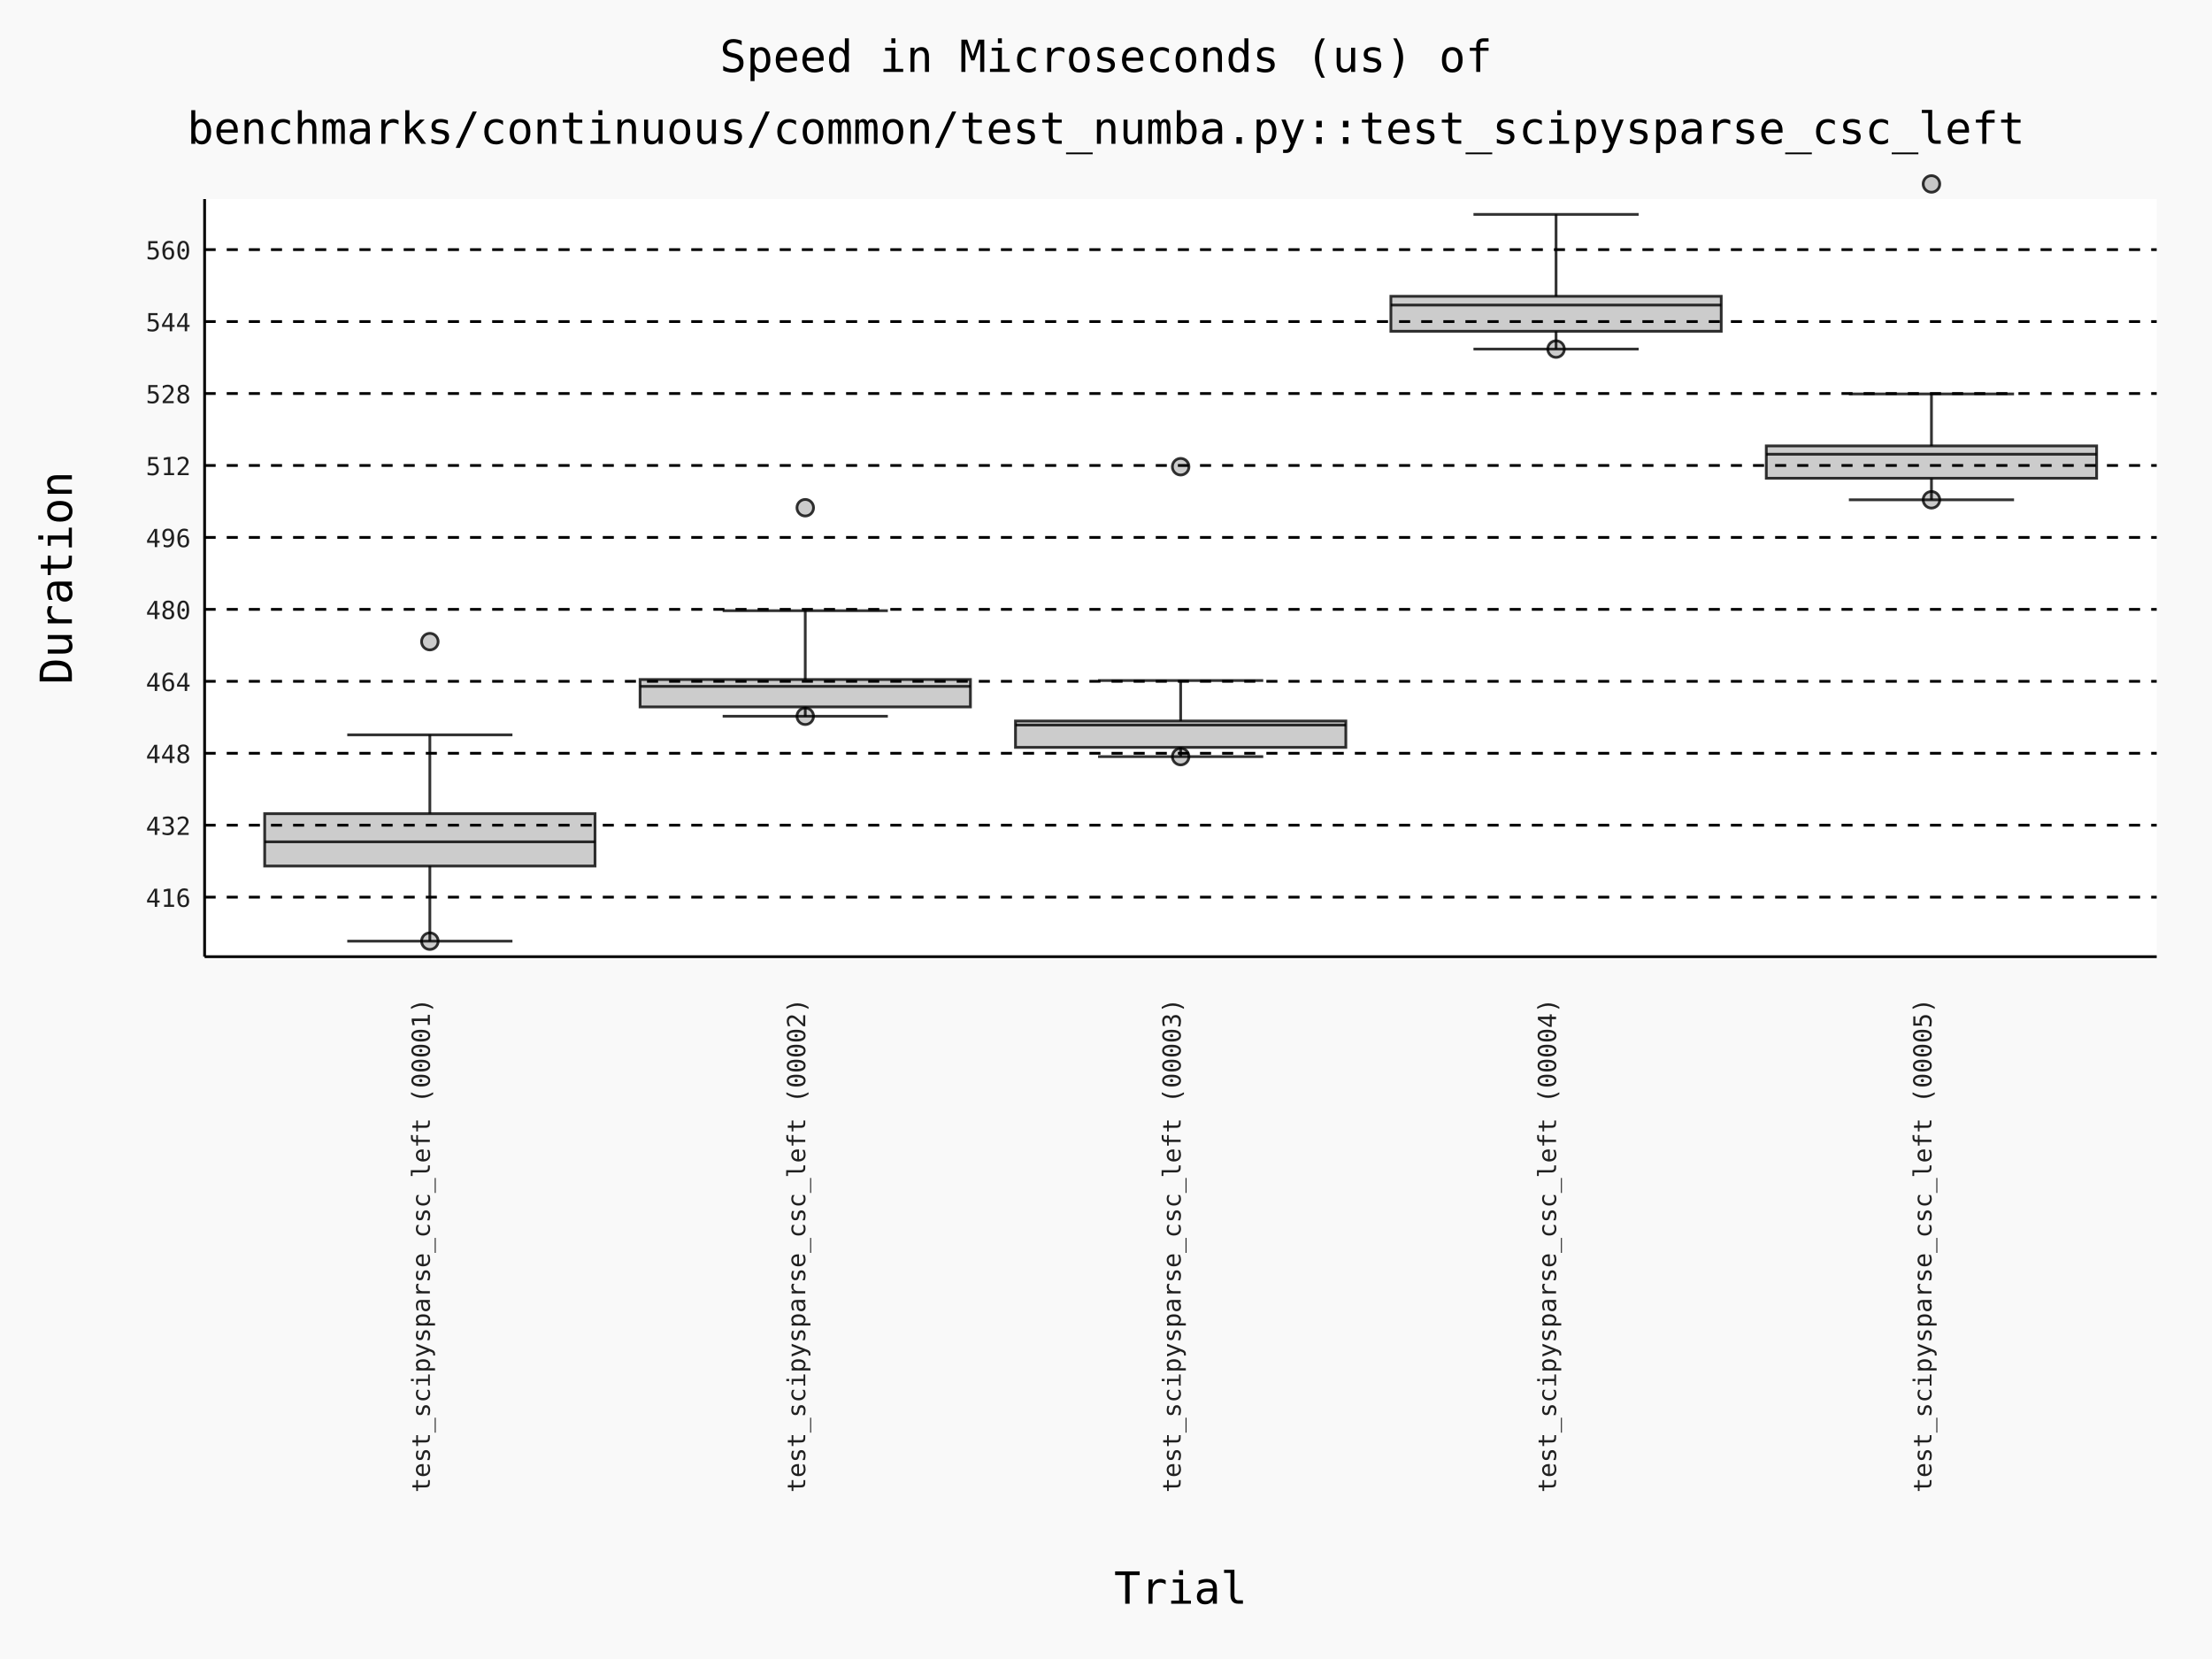
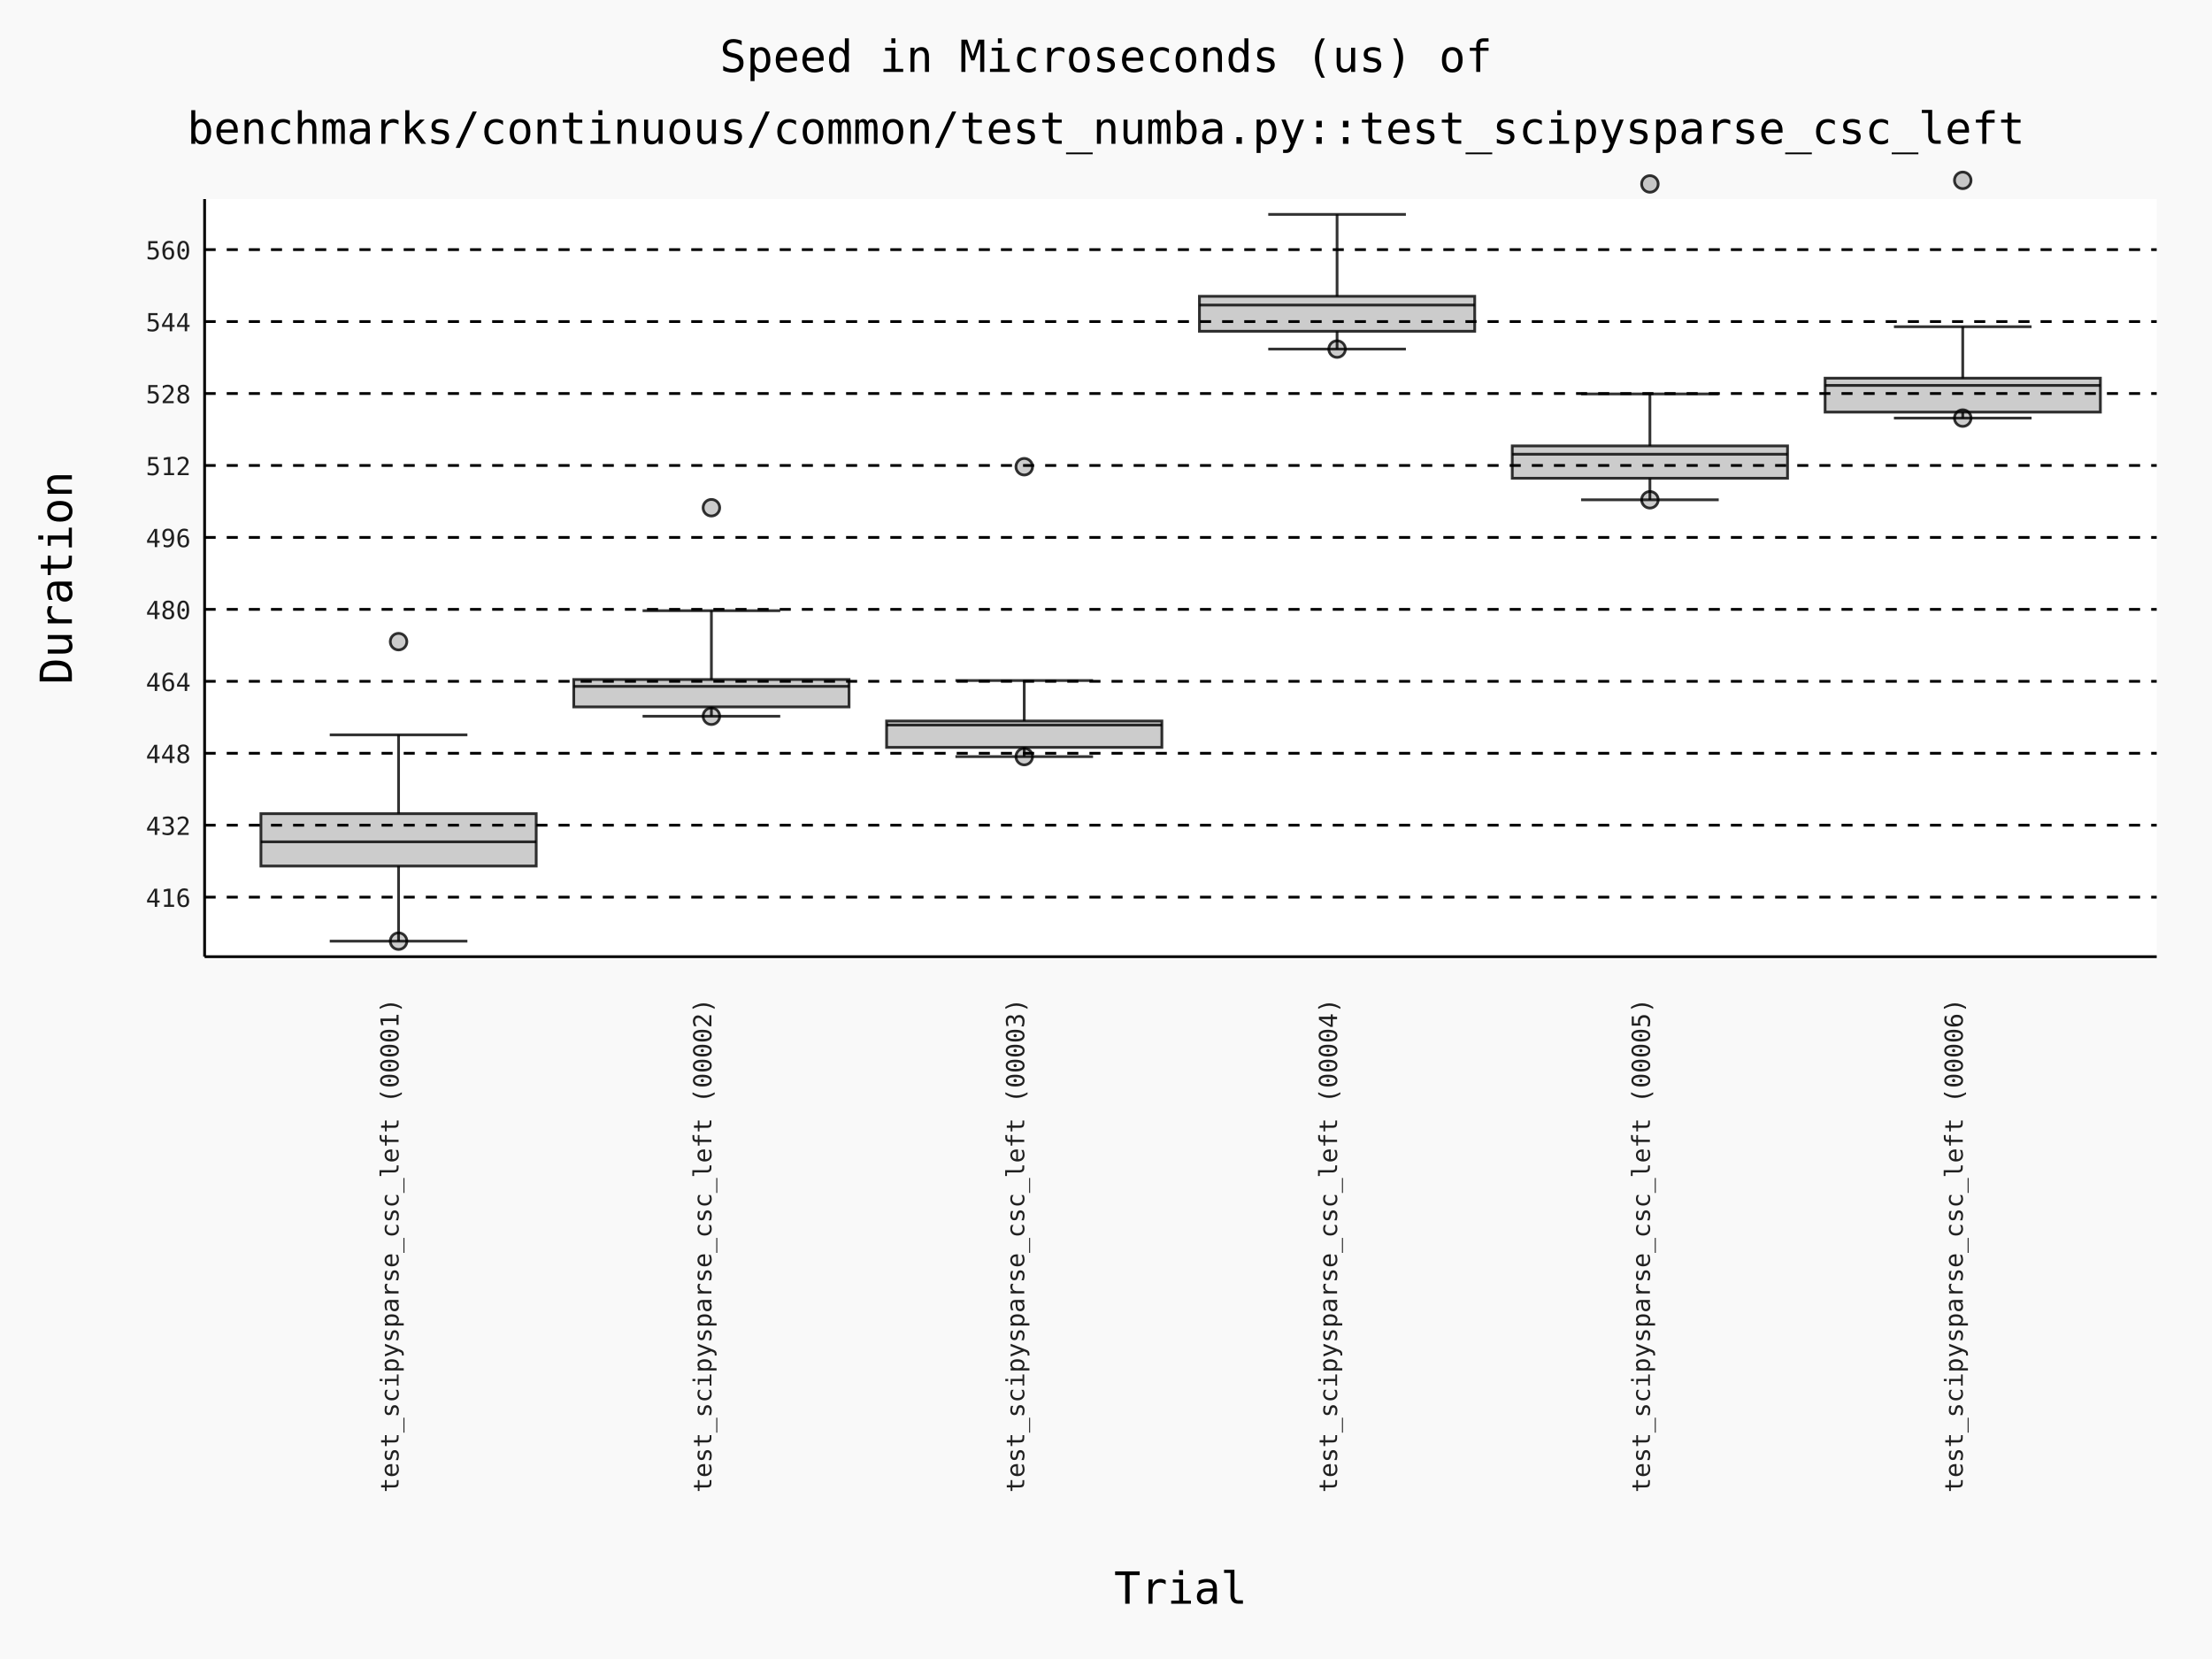
- <svg xmlns="http://www.w3.org/2000/svg" id="chart-18b355f1-2e8b-497f-923a-e597268057c4" class="pygal-chart" viewBox="0 0 800 600">
+ <svg xmlns="http://www.w3.org/2000/svg" id="chart-75c5754a-e68f-429b-b318-fd8b4c5c627c" class="pygal-chart" viewBox="0 0 800 600">
  <defs>
-     <style type="text/css">#chart-18b355f1-2e8b-497f-923a-e597268057c4{-webkit-user-select:none;-webkit-font-smoothing:antialiased;font-family:Consolas,"Deja Vu Sans Mono","Bitstream Vera Sans Mono","Courier New",monospace}#chart-18b355f1-2e8b-497f-923a-e597268057c4 .title{font-family:Consolas,"Deja Vu Sans Mono","Bitstream Vera Sans Mono","Courier New",monospace;font-size:16px}#chart-18b355f1-2e8b-497f-923a-e597268057c4 .legends .legend text{font-family:Consolas,"Deja Vu Sans Mono","Bitstream Vera Sans Mono","Courier New",monospace;font-size:14px}#chart-18b355f1-2e8b-497f-923a-e597268057c4 .axis text{font-family:Consolas,"Deja Vu Sans Mono","Bitstream Vera Sans Mono","Courier New",monospace;font-size:10px}#chart-18b355f1-2e8b-497f-923a-e597268057c4 .axis text.major{font-family:Consolas,"Deja Vu Sans Mono","Bitstream Vera Sans Mono","Courier New",monospace;font-size:10px}#chart-18b355f1-2e8b-497f-923a-e597268057c4 .text-overlay text.value{font-family:Consolas,"Deja Vu Sans Mono","Bitstream Vera Sans Mono","Courier New",monospace;font-size:16px}#chart-18b355f1-2e8b-497f-923a-e597268057c4 .text-overlay text.label{font-family:Consolas,"Deja Vu Sans Mono","Bitstream Vera Sans Mono","Courier New",monospace;font-size:10px}#chart-18b355f1-2e8b-497f-923a-e597268057c4 .tooltip{font-family:Consolas,"Deja Vu Sans Mono","Bitstream Vera Sans Mono","Courier New",monospace;font-size:14px}#chart-18b355f1-2e8b-497f-923a-e597268057c4 text.no_data{font-family:Consolas,"Deja Vu Sans Mono","Bitstream Vera Sans Mono","Courier New",monospace;font-size:64px}
- #chart-18b355f1-2e8b-497f-923a-e597268057c4{background-color:rgba(249,249,249,1)}#chart-18b355f1-2e8b-497f-923a-e597268057c4 path,#chart-18b355f1-2e8b-497f-923a-e597268057c4 line,#chart-18b355f1-2e8b-497f-923a-e597268057c4 rect,#chart-18b355f1-2e8b-497f-923a-e597268057c4 circle{-webkit-transition:150ms;-moz-transition:150ms;transition:150ms}#chart-18b355f1-2e8b-497f-923a-e597268057c4 .graph &gt; .background{fill:rgba(249,249,249,1)}#chart-18b355f1-2e8b-497f-923a-e597268057c4 .plot &gt; .background{fill:rgba(255,255,255,1)}#chart-18b355f1-2e8b-497f-923a-e597268057c4 .graph{fill:rgba(0,0,0,.87)}#chart-18b355f1-2e8b-497f-923a-e597268057c4 text.no_data{fill:rgba(0,0,0,1)}#chart-18b355f1-2e8b-497f-923a-e597268057c4 .title{fill:rgba(0,0,0,1)}#chart-18b355f1-2e8b-497f-923a-e597268057c4 .legends .legend text{fill:rgba(0,0,0,.87)}#chart-18b355f1-2e8b-497f-923a-e597268057c4 .legends .legend:hover text{fill:rgba(0,0,0,1)}#chart-18b355f1-2e8b-497f-923a-e597268057c4 .axis .line{stroke:rgba(0,0,0,1)}#chart-18b355f1-2e8b-497f-923a-e597268057c4 .axis .guide.line{stroke:rgba(0,0,0,.54)}#chart-18b355f1-2e8b-497f-923a-e597268057c4 .axis .major.line{stroke:rgba(0,0,0,.87)}#chart-18b355f1-2e8b-497f-923a-e597268057c4 .axis text.major{fill:rgba(0,0,0,1)}#chart-18b355f1-2e8b-497f-923a-e597268057c4 .axis.y .guides:hover .guide.line,#chart-18b355f1-2e8b-497f-923a-e597268057c4 .line-graph .axis.x .guides:hover .guide.line,#chart-18b355f1-2e8b-497f-923a-e597268057c4 .stackedline-graph .axis.x .guides:hover .guide.line,#chart-18b355f1-2e8b-497f-923a-e597268057c4 .xy-graph .axis.x .guides:hover .guide.line{stroke:rgba(0,0,0,1)}#chart-18b355f1-2e8b-497f-923a-e597268057c4 .axis .guides:hover text{fill:rgba(0,0,0,1)}#chart-18b355f1-2e8b-497f-923a-e597268057c4 .reactive{fill-opacity:.7;stroke-opacity:.8;stroke-width:1}#chart-18b355f1-2e8b-497f-923a-e597268057c4 .ci{stroke:rgba(0,0,0,.87)}#chart-18b355f1-2e8b-497f-923a-e597268057c4 .reactive.active,#chart-18b355f1-2e8b-497f-923a-e597268057c4 .active .reactive{fill-opacity:.8;stroke-opacity:.9;stroke-width:4}#chart-18b355f1-2e8b-497f-923a-e597268057c4 .ci .reactive.active{stroke-width:1.5}#chart-18b355f1-2e8b-497f-923a-e597268057c4 .series text{fill:rgba(0,0,0,1)}#chart-18b355f1-2e8b-497f-923a-e597268057c4 .tooltip rect{fill:rgba(255,255,255,1);stroke:rgba(0,0,0,1);-webkit-transition:opacity 150ms;-moz-transition:opacity 150ms;transition:opacity 150ms}#chart-18b355f1-2e8b-497f-923a-e597268057c4 .tooltip .label{fill:rgba(0,0,0,.87)}#chart-18b355f1-2e8b-497f-923a-e597268057c4 .tooltip .label{fill:rgba(0,0,0,.87)}#chart-18b355f1-2e8b-497f-923a-e597268057c4 .tooltip .legend{font-size:.8em;fill:rgba(0,0,0,.54)}#chart-18b355f1-2e8b-497f-923a-e597268057c4 .tooltip .x_label{font-size:.6em;fill:rgba(0,0,0,1)}#chart-18b355f1-2e8b-497f-923a-e597268057c4 .tooltip .xlink{font-size:.5em;text-decoration:underline}#chart-18b355f1-2e8b-497f-923a-e597268057c4 .tooltip .value{font-size:1.5em}#chart-18b355f1-2e8b-497f-923a-e597268057c4 .bound{font-size:.5em}#chart-18b355f1-2e8b-497f-923a-e597268057c4 .max-value{font-size:.75em;fill:rgba(0,0,0,.54)}#chart-18b355f1-2e8b-497f-923a-e597268057c4 .map-element{fill:rgba(255,255,255,1);stroke:rgba(0,0,0,.54) !important}#chart-18b355f1-2e8b-497f-923a-e597268057c4 .map-element .reactive{fill-opacity:inherit;stroke-opacity:inherit}#chart-18b355f1-2e8b-497f-923a-e597268057c4 .color-0,#chart-18b355f1-2e8b-497f-923a-e597268057c4 .color-0 a:visited{stroke:#000000;fill:#000000}#chart-18b355f1-2e8b-497f-923a-e597268057c4 .color-1,#chart-18b355f1-2e8b-497f-923a-e597268057c4 .color-1 a:visited{stroke:#000000;fill:#000000}#chart-18b355f1-2e8b-497f-923a-e597268057c4 .color-2,#chart-18b355f1-2e8b-497f-923a-e597268057c4 .color-2 a:visited{stroke:#000000;fill:#000000}#chart-18b355f1-2e8b-497f-923a-e597268057c4 .color-3,#chart-18b355f1-2e8b-497f-923a-e597268057c4 .color-3 a:visited{stroke:#000000;fill:#000000}#chart-18b355f1-2e8b-497f-923a-e597268057c4 .color-4,#chart-18b355f1-2e8b-497f-923a-e597268057c4 .color-4 a:visited{stroke:#000000;fill:#000000}#chart-18b355f1-2e8b-497f-923a-e597268057c4 .text-overlay .color-0 text{fill:white}#chart-18b355f1-2e8b-497f-923a-e597268057c4 .text-overlay .color-1 text{fill:white}#chart-18b355f1-2e8b-497f-923a-e597268057c4 .text-overlay .color-2 text{fill:white}#chart-18b355f1-2e8b-497f-923a-e597268057c4 .text-overlay .color-3 text{fill:white}#chart-18b355f1-2e8b-497f-923a-e597268057c4 .text-overlay .color-4 text{fill:white}
- #chart-18b355f1-2e8b-497f-923a-e597268057c4 text.no_data{text-anchor:middle}#chart-18b355f1-2e8b-497f-923a-e597268057c4 .guide.line{fill:none}#chart-18b355f1-2e8b-497f-923a-e597268057c4 .centered{text-anchor:middle}#chart-18b355f1-2e8b-497f-923a-e597268057c4 .title{text-anchor:middle}#chart-18b355f1-2e8b-497f-923a-e597268057c4 .legends .legend text{fill-opacity:1}#chart-18b355f1-2e8b-497f-923a-e597268057c4 .axis.x text{text-anchor:middle}#chart-18b355f1-2e8b-497f-923a-e597268057c4 .axis.x:not(.web) text[transform]{text-anchor:start}#chart-18b355f1-2e8b-497f-923a-e597268057c4 .axis.x:not(.web) text[transform].backwards{text-anchor:end}#chart-18b355f1-2e8b-497f-923a-e597268057c4 .axis.y text{text-anchor:end}#chart-18b355f1-2e8b-497f-923a-e597268057c4 .axis.y text[transform].backwards{text-anchor:start}#chart-18b355f1-2e8b-497f-923a-e597268057c4 .axis.y2 text{text-anchor:start}#chart-18b355f1-2e8b-497f-923a-e597268057c4 .axis.y2 text[transform].backwards{text-anchor:end}#chart-18b355f1-2e8b-497f-923a-e597268057c4 .axis .guide.line{stroke-dasharray:4,4;stroke:black}#chart-18b355f1-2e8b-497f-923a-e597268057c4 .axis .major.guide.line{stroke-dasharray:6,6;stroke:black}#chart-18b355f1-2e8b-497f-923a-e597268057c4 .horizontal .axis.y .guide.line,#chart-18b355f1-2e8b-497f-923a-e597268057c4 .horizontal .axis.y2 .guide.line,#chart-18b355f1-2e8b-497f-923a-e597268057c4 .vertical .axis.x .guide.line{opacity:0}#chart-18b355f1-2e8b-497f-923a-e597268057c4 .horizontal .axis.always_show .guide.line,#chart-18b355f1-2e8b-497f-923a-e597268057c4 .vertical .axis.always_show .guide.line{opacity:1 !important}#chart-18b355f1-2e8b-497f-923a-e597268057c4 .axis.y .guides:hover .guide.line,#chart-18b355f1-2e8b-497f-923a-e597268057c4 .axis.y2 .guides:hover .guide.line,#chart-18b355f1-2e8b-497f-923a-e597268057c4 .axis.x .guides:hover .guide.line{opacity:1}#chart-18b355f1-2e8b-497f-923a-e597268057c4 .axis .guides:hover text{opacity:1}#chart-18b355f1-2e8b-497f-923a-e597268057c4 .nofill{fill:none}#chart-18b355f1-2e8b-497f-923a-e597268057c4 .subtle-fill{fill-opacity:.2}#chart-18b355f1-2e8b-497f-923a-e597268057c4 .dot{stroke-width:1px;fill-opacity:1;stroke-opacity:1}#chart-18b355f1-2e8b-497f-923a-e597268057c4 .dot.active{stroke-width:5px}#chart-18b355f1-2e8b-497f-923a-e597268057c4 .dot.negative{fill:transparent}#chart-18b355f1-2e8b-497f-923a-e597268057c4 text,#chart-18b355f1-2e8b-497f-923a-e597268057c4 tspan{stroke:none !important}#chart-18b355f1-2e8b-497f-923a-e597268057c4 .series text.active{opacity:1}#chart-18b355f1-2e8b-497f-923a-e597268057c4 .tooltip rect{fill-opacity:.95;stroke-width:.5}#chart-18b355f1-2e8b-497f-923a-e597268057c4 .tooltip text{fill-opacity:1}#chart-18b355f1-2e8b-497f-923a-e597268057c4 .showable{visibility:hidden}#chart-18b355f1-2e8b-497f-923a-e597268057c4 .showable.shown{visibility:visible}#chart-18b355f1-2e8b-497f-923a-e597268057c4 .gauge-background{fill:rgba(229,229,229,1);stroke:none}#chart-18b355f1-2e8b-497f-923a-e597268057c4 .bg-lines{stroke:rgba(249,249,249,1);stroke-width:2px}
+     <style type="text/css">#chart-75c5754a-e68f-429b-b318-fd8b4c5c627c{-webkit-user-select:none;-webkit-font-smoothing:antialiased;font-family:Consolas,"Deja Vu Sans Mono","Bitstream Vera Sans Mono","Courier New",monospace}#chart-75c5754a-e68f-429b-b318-fd8b4c5c627c .title{font-family:Consolas,"Deja Vu Sans Mono","Bitstream Vera Sans Mono","Courier New",monospace;font-size:16px}#chart-75c5754a-e68f-429b-b318-fd8b4c5c627c .legends .legend text{font-family:Consolas,"Deja Vu Sans Mono","Bitstream Vera Sans Mono","Courier New",monospace;font-size:14px}#chart-75c5754a-e68f-429b-b318-fd8b4c5c627c .axis text{font-family:Consolas,"Deja Vu Sans Mono","Bitstream Vera Sans Mono","Courier New",monospace;font-size:10px}#chart-75c5754a-e68f-429b-b318-fd8b4c5c627c .axis text.major{font-family:Consolas,"Deja Vu Sans Mono","Bitstream Vera Sans Mono","Courier New",monospace;font-size:10px}#chart-75c5754a-e68f-429b-b318-fd8b4c5c627c .text-overlay text.value{font-family:Consolas,"Deja Vu Sans Mono","Bitstream Vera Sans Mono","Courier New",monospace;font-size:16px}#chart-75c5754a-e68f-429b-b318-fd8b4c5c627c .text-overlay text.label{font-family:Consolas,"Deja Vu Sans Mono","Bitstream Vera Sans Mono","Courier New",monospace;font-size:10px}#chart-75c5754a-e68f-429b-b318-fd8b4c5c627c .tooltip{font-family:Consolas,"Deja Vu Sans Mono","Bitstream Vera Sans Mono","Courier New",monospace;font-size:14px}#chart-75c5754a-e68f-429b-b318-fd8b4c5c627c text.no_data{font-family:Consolas,"Deja Vu Sans Mono","Bitstream Vera Sans Mono","Courier New",monospace;font-size:64px}
+ #chart-75c5754a-e68f-429b-b318-fd8b4c5c627c{background-color:rgba(249,249,249,1)}#chart-75c5754a-e68f-429b-b318-fd8b4c5c627c path,#chart-75c5754a-e68f-429b-b318-fd8b4c5c627c line,#chart-75c5754a-e68f-429b-b318-fd8b4c5c627c rect,#chart-75c5754a-e68f-429b-b318-fd8b4c5c627c circle{-webkit-transition:150ms;-moz-transition:150ms;transition:150ms}#chart-75c5754a-e68f-429b-b318-fd8b4c5c627c .graph &gt; .background{fill:rgba(249,249,249,1)}#chart-75c5754a-e68f-429b-b318-fd8b4c5c627c .plot &gt; .background{fill:rgba(255,255,255,1)}#chart-75c5754a-e68f-429b-b318-fd8b4c5c627c .graph{fill:rgba(0,0,0,.87)}#chart-75c5754a-e68f-429b-b318-fd8b4c5c627c text.no_data{fill:rgba(0,0,0,1)}#chart-75c5754a-e68f-429b-b318-fd8b4c5c627c .title{fill:rgba(0,0,0,1)}#chart-75c5754a-e68f-429b-b318-fd8b4c5c627c .legends .legend text{fill:rgba(0,0,0,.87)}#chart-75c5754a-e68f-429b-b318-fd8b4c5c627c .legends .legend:hover text{fill:rgba(0,0,0,1)}#chart-75c5754a-e68f-429b-b318-fd8b4c5c627c .axis .line{stroke:rgba(0,0,0,1)}#chart-75c5754a-e68f-429b-b318-fd8b4c5c627c .axis .guide.line{stroke:rgba(0,0,0,.54)}#chart-75c5754a-e68f-429b-b318-fd8b4c5c627c .axis .major.line{stroke:rgba(0,0,0,.87)}#chart-75c5754a-e68f-429b-b318-fd8b4c5c627c .axis text.major{fill:rgba(0,0,0,1)}#chart-75c5754a-e68f-429b-b318-fd8b4c5c627c .axis.y .guides:hover .guide.line,#chart-75c5754a-e68f-429b-b318-fd8b4c5c627c .line-graph .axis.x .guides:hover .guide.line,#chart-75c5754a-e68f-429b-b318-fd8b4c5c627c .stackedline-graph .axis.x .guides:hover .guide.line,#chart-75c5754a-e68f-429b-b318-fd8b4c5c627c .xy-graph .axis.x .guides:hover .guide.line{stroke:rgba(0,0,0,1)}#chart-75c5754a-e68f-429b-b318-fd8b4c5c627c .axis .guides:hover text{fill:rgba(0,0,0,1)}#chart-75c5754a-e68f-429b-b318-fd8b4c5c627c .reactive{fill-opacity:.7;stroke-opacity:.8;stroke-width:1}#chart-75c5754a-e68f-429b-b318-fd8b4c5c627c .ci{stroke:rgba(0,0,0,.87)}#chart-75c5754a-e68f-429b-b318-fd8b4c5c627c .reactive.active,#chart-75c5754a-e68f-429b-b318-fd8b4c5c627c .active .reactive{fill-opacity:.8;stroke-opacity:.9;stroke-width:4}#chart-75c5754a-e68f-429b-b318-fd8b4c5c627c .ci .reactive.active{stroke-width:1.5}#chart-75c5754a-e68f-429b-b318-fd8b4c5c627c .series text{fill:rgba(0,0,0,1)}#chart-75c5754a-e68f-429b-b318-fd8b4c5c627c .tooltip rect{fill:rgba(255,255,255,1);stroke:rgba(0,0,0,1);-webkit-transition:opacity 150ms;-moz-transition:opacity 150ms;transition:opacity 150ms}#chart-75c5754a-e68f-429b-b318-fd8b4c5c627c .tooltip .label{fill:rgba(0,0,0,.87)}#chart-75c5754a-e68f-429b-b318-fd8b4c5c627c .tooltip .label{fill:rgba(0,0,0,.87)}#chart-75c5754a-e68f-429b-b318-fd8b4c5c627c .tooltip .legend{font-size:.8em;fill:rgba(0,0,0,.54)}#chart-75c5754a-e68f-429b-b318-fd8b4c5c627c .tooltip .x_label{font-size:.6em;fill:rgba(0,0,0,1)}#chart-75c5754a-e68f-429b-b318-fd8b4c5c627c .tooltip .xlink{font-size:.5em;text-decoration:underline}#chart-75c5754a-e68f-429b-b318-fd8b4c5c627c .tooltip .value{font-size:1.5em}#chart-75c5754a-e68f-429b-b318-fd8b4c5c627c .bound{font-size:.5em}#chart-75c5754a-e68f-429b-b318-fd8b4c5c627c .max-value{font-size:.75em;fill:rgba(0,0,0,.54)}#chart-75c5754a-e68f-429b-b318-fd8b4c5c627c .map-element{fill:rgba(255,255,255,1);stroke:rgba(0,0,0,.54) !important}#chart-75c5754a-e68f-429b-b318-fd8b4c5c627c .map-element .reactive{fill-opacity:inherit;stroke-opacity:inherit}#chart-75c5754a-e68f-429b-b318-fd8b4c5c627c .color-0,#chart-75c5754a-e68f-429b-b318-fd8b4c5c627c .color-0 a:visited{stroke:#000000;fill:#000000}#chart-75c5754a-e68f-429b-b318-fd8b4c5c627c .color-1,#chart-75c5754a-e68f-429b-b318-fd8b4c5c627c .color-1 a:visited{stroke:#000000;fill:#000000}#chart-75c5754a-e68f-429b-b318-fd8b4c5c627c .color-2,#chart-75c5754a-e68f-429b-b318-fd8b4c5c627c .color-2 a:visited{stroke:#000000;fill:#000000}#chart-75c5754a-e68f-429b-b318-fd8b4c5c627c .color-3,#chart-75c5754a-e68f-429b-b318-fd8b4c5c627c .color-3 a:visited{stroke:#000000;fill:#000000}#chart-75c5754a-e68f-429b-b318-fd8b4c5c627c .color-4,#chart-75c5754a-e68f-429b-b318-fd8b4c5c627c .color-4 a:visited{stroke:#000000;fill:#000000}#chart-75c5754a-e68f-429b-b318-fd8b4c5c627c .color-5,#chart-75c5754a-e68f-429b-b318-fd8b4c5c627c .color-5 a:visited{stroke:#000000;fill:#000000}#chart-75c5754a-e68f-429b-b318-fd8b4c5c627c .text-overlay .color-0 text{fill:white}#chart-75c5754a-e68f-429b-b318-fd8b4c5c627c .text-overlay .color-1 text{fill:white}#chart-75c5754a-e68f-429b-b318-fd8b4c5c627c .text-overlay .color-2 text{fill:white}#chart-75c5754a-e68f-429b-b318-fd8b4c5c627c .text-overlay .color-3 text{fill:white}#chart-75c5754a-e68f-429b-b318-fd8b4c5c627c .text-overlay .color-4 text{fill:white}#chart-75c5754a-e68f-429b-b318-fd8b4c5c627c .text-overlay .color-5 text{fill:white}
+ #chart-75c5754a-e68f-429b-b318-fd8b4c5c627c text.no_data{text-anchor:middle}#chart-75c5754a-e68f-429b-b318-fd8b4c5c627c .guide.line{fill:none}#chart-75c5754a-e68f-429b-b318-fd8b4c5c627c .centered{text-anchor:middle}#chart-75c5754a-e68f-429b-b318-fd8b4c5c627c .title{text-anchor:middle}#chart-75c5754a-e68f-429b-b318-fd8b4c5c627c .legends .legend text{fill-opacity:1}#chart-75c5754a-e68f-429b-b318-fd8b4c5c627c .axis.x text{text-anchor:middle}#chart-75c5754a-e68f-429b-b318-fd8b4c5c627c .axis.x:not(.web) text[transform]{text-anchor:start}#chart-75c5754a-e68f-429b-b318-fd8b4c5c627c .axis.x:not(.web) text[transform].backwards{text-anchor:end}#chart-75c5754a-e68f-429b-b318-fd8b4c5c627c .axis.y text{text-anchor:end}#chart-75c5754a-e68f-429b-b318-fd8b4c5c627c .axis.y text[transform].backwards{text-anchor:start}#chart-75c5754a-e68f-429b-b318-fd8b4c5c627c .axis.y2 text{text-anchor:start}#chart-75c5754a-e68f-429b-b318-fd8b4c5c627c .axis.y2 text[transform].backwards{text-anchor:end}#chart-75c5754a-e68f-429b-b318-fd8b4c5c627c .axis .guide.line{stroke-dasharray:4,4;stroke:black}#chart-75c5754a-e68f-429b-b318-fd8b4c5c627c .axis .major.guide.line{stroke-dasharray:6,6;stroke:black}#chart-75c5754a-e68f-429b-b318-fd8b4c5c627c .horizontal .axis.y .guide.line,#chart-75c5754a-e68f-429b-b318-fd8b4c5c627c .horizontal .axis.y2 .guide.line,#chart-75c5754a-e68f-429b-b318-fd8b4c5c627c .vertical .axis.x .guide.line{opacity:0}#chart-75c5754a-e68f-429b-b318-fd8b4c5c627c .horizontal .axis.always_show .guide.line,#chart-75c5754a-e68f-429b-b318-fd8b4c5c627c .vertical .axis.always_show .guide.line{opacity:1 !important}#chart-75c5754a-e68f-429b-b318-fd8b4c5c627c .axis.y .guides:hover .guide.line,#chart-75c5754a-e68f-429b-b318-fd8b4c5c627c .axis.y2 .guides:hover .guide.line,#chart-75c5754a-e68f-429b-b318-fd8b4c5c627c .axis.x .guides:hover .guide.line{opacity:1}#chart-75c5754a-e68f-429b-b318-fd8b4c5c627c .axis .guides:hover text{opacity:1}#chart-75c5754a-e68f-429b-b318-fd8b4c5c627c .nofill{fill:none}#chart-75c5754a-e68f-429b-b318-fd8b4c5c627c .subtle-fill{fill-opacity:.2}#chart-75c5754a-e68f-429b-b318-fd8b4c5c627c .dot{stroke-width:1px;fill-opacity:1;stroke-opacity:1}#chart-75c5754a-e68f-429b-b318-fd8b4c5c627c .dot.active{stroke-width:5px}#chart-75c5754a-e68f-429b-b318-fd8b4c5c627c .dot.negative{fill:transparent}#chart-75c5754a-e68f-429b-b318-fd8b4c5c627c text,#chart-75c5754a-e68f-429b-b318-fd8b4c5c627c tspan{stroke:none !important}#chart-75c5754a-e68f-429b-b318-fd8b4c5c627c .series text.active{opacity:1}#chart-75c5754a-e68f-429b-b318-fd8b4c5c627c .tooltip rect{fill-opacity:.95;stroke-width:.5}#chart-75c5754a-e68f-429b-b318-fd8b4c5c627c .tooltip text{fill-opacity:1}#chart-75c5754a-e68f-429b-b318-fd8b4c5c627c .showable{visibility:hidden}#chart-75c5754a-e68f-429b-b318-fd8b4c5c627c .showable.shown{visibility:visible}#chart-75c5754a-e68f-429b-b318-fd8b4c5c627c .gauge-background{fill:rgba(229,229,229,1);stroke:none}#chart-75c5754a-e68f-429b-b318-fd8b4c5c627c .bg-lines{stroke:rgba(249,249,249,1);stroke-width:2px}
.tooltip .value{font-size:1em !important}.axis text{font-size:9px !important}</style>
  </defs>
  <g class="graph custombox-graph vertical">
    <rect x="0" y="0" width="800" height="600" class="background" />
    <g transform="translate(74, 72)" class="plot">
      <rect x="0" y="0" width="706.0" height="274.0" class="background" />
      <g class="axis y always_show">
        <path d="M0 274 h706" class="line" />
        <g class="guides">
          <path d="M0 252.468 h706" class="guide line" />
          <text x="-5" y="255.968" class="">416</text>
        </g>
        <g class="guides">
          <path d="M0 226.447 h706" class="guide line" />
          <text x="-5" y="229.947" class="">432</text>
        </g>
        <g class="guides">
          <path d="M0 200.426 h706" class="guide line" />
          <text x="-5" y="203.926" class="">448</text>
        </g>
        <g class="guides">
          <path d="M0 174.405 h706" class="guide line" />
          <text x="-5" y="177.905" class="">464</text>
        </g>
        <g class="guides">
          <path d="M0 148.384 h706" class="guide line" />
          <text x="-5" y="151.884" class="">480</text>
        </g>
        <g class="guides">
          <path d="M0 122.363 h706" class="guide line" />
          <text x="-5" y="125.863" class="">496</text>
        </g>
        <g class="guides">
          <path d="M0 96.342 h706" class="guide line" />
          <text x="-5" y="99.842" class="">512</text>
        </g>
        <g class="guides">
          <path d="M0 70.321 h706" class="guide line" />
          <text x="-5" y="73.821" class="">528</text>
        </g>
        <g class="guides">
          <path d="M0 44.301 h706" class="guide line" />
          <text x="-5" y="47.801" class="">544</text>
        </g>
        <g class="guides">
          <path d="M0 18.28 h706" class="guide line" />
          <text x="-5" y="21.78" class="">560</text>
        </g>
      </g>
      <g class="axis x">
        <path d="M0 0 v274" class="line" />
        <g class="guides">
-           <path d="M81.462 0 v274" class="guide line" />
-           <text x="81.462" y="289.0" class="backwards" transform="rotate(270 81.46154 289)">test_scipysparse_csc_left (00001)</text>
+           <path d="M70.147 0 v274" class="guide line" />
+           <text x="70.147" y="289.0" class="backwards" transform="rotate(270 70.14744 289)">test_scipysparse_csc_left (00001)</text>
        </g>
        <g class="guides">
-           <path d="M217.231 0 v274" class="guide line" />
-           <text x="217.231" y="289.0" class="backwards" transform="rotate(270 217.2308 289)">test_scipysparse_csc_left (00002)</text>
+           <path d="M183.288 0 v274" class="guide line" />
+           <text x="183.288" y="289.0" class="backwards" transform="rotate(270 183.2885 289)">test_scipysparse_csc_left (00002)</text>
        </g>
        <g class="guides">
-           <path d="M353 0 v274" class="guide line" />
-           <text x="353.0" y="289.0" class="backwards" transform="rotate(270 353 289)">test_scipysparse_csc_left (00003)</text>
+           <path d="M296.429 0 v274" class="guide line" />
+           <text x="296.429" y="289.0" class="backwards" transform="rotate(270 296.4295 289)">test_scipysparse_csc_left (00003)</text>
        </g>
        <g class="guides">
-           <path d="M488.769 0 v274" class="guide line" />
-           <text x="488.769" y="289.0" class="backwards" transform="rotate(270 488.7692 289)">test_scipysparse_csc_left (00004)</text>
+           <path d="M409.571 0 v274" class="guide line" />
+           <text x="409.571" y="289.0" class="backwards" transform="rotate(270 409.5705 289)">test_scipysparse_csc_left (00004)</text>
        </g>
        <g class="guides">
-           <path d="M624.538 0 v274" class="guide line" />
-           <text x="624.538" y="289.0" class="backwards" transform="rotate(270 624.5385 289)">test_scipysparse_csc_left (00005)</text>
+           <path d="M522.712 0 v274" class="guide line" />
+           <text x="522.712" y="289.0" class="backwards" transform="rotate(270 522.7115 289)">test_scipysparse_csc_left (00005)</text>
+         </g>
+         <g class="guides">
+           <path d="M635.853 0 v274" class="guide line" />
+           <text x="635.853" y="289.0" class="backwards" transform="rotate(270 635.8526 289)">test_scipysparse_csc_left (00006)</text>
        </g>
      </g>
      <g class="series serie-0 color-0">
        <g class="boxes">
          <g class="box">
-             <path stroke-width="3" d="M51.592 268.381 L111.331 268.381" class="reactive tooltip-trigger" />
-             <path stroke-width="3" d="M21.723 232.459 L141.2 232.459" class="reactive tooltip-trigger" />
-             <path stroke-width="3" d="M51.592 193.779 L111.331 193.779" class="reactive tooltip-trigger" />
-             <path stroke-width="2" d="M81.462 268.381 L81.462 241.219" class="reactive tooltip-trigger" />
-             <path stroke-width="2" d="M81.462 193.779 L81.462 222.274" class="reactive tooltip-trigger" />
-             <rect x="21.723" y="222.274" height="18.946" width="119.477" class="subtle-fill reactive tooltip-trigger" />
-             <circle cx="81.462" cy="268.381" r="3" class="subtle-fill reactive tooltip-trigger" />
-             <circle cx="81.462" cy="160.057" r="3" class="subtle-fill reactive tooltip-trigger" />
+             <path stroke-width="3" d="M45.256 268.381 L95.038 268.381" class="reactive tooltip-trigger" />
+             <path stroke-width="3" d="M20.365 232.459 L119.929 232.459" class="reactive tooltip-trigger" />
+             <path stroke-width="3" d="M45.256 193.779 L95.038 193.779" class="reactive tooltip-trigger" />
+             <path stroke-width="2" d="M70.147 268.381 L70.147 241.219" class="reactive tooltip-trigger" />
+             <path stroke-width="2" d="M70.147 193.779 L70.147 222.274" class="reactive tooltip-trigger" />
+             <rect x="20.365" y="222.274" height="18.946" width="99.564" class="subtle-fill reactive tooltip-trigger" />
+             <circle cx="70.147" cy="268.381" r="3" class="subtle-fill reactive tooltip-trigger" />
+             <circle cx="70.147" cy="160.057" r="3" class="subtle-fill reactive tooltip-trigger" />
          </g>
        </g>
      </g>
      <g class="series serie-1 color-1">
        <g class="boxes">
          <g class="box">
-             <path stroke-width="3" d="M187.362 187.037 L247.1 187.037" class="reactive tooltip-trigger" />
-             <path stroke-width="3" d="M157.492 176.229 L276.969 176.229" class="reactive tooltip-trigger" />
-             <path stroke-width="3" d="M187.362 148.867 L247.1 148.867" class="reactive tooltip-trigger" />
-             <path stroke-width="2" d="M217.231 187.037 L217.231 183.669" class="reactive tooltip-trigger" />
-             <path stroke-width="2" d="M217.231 148.867 L217.231 173.75" class="reactive tooltip-trigger" />
-             <rect x="157.492" y="173.75" height="9.92" width="119.477" class="subtle-fill reactive tooltip-trigger" />
-             <circle cx="217.231" cy="187.037" r="3" class="subtle-fill reactive tooltip-trigger" />
-             <circle cx="217.231" cy="111.626" r="3" class="subtle-fill reactive tooltip-trigger" />
+             <path stroke-width="3" d="M158.397 187.037 L208.179 187.037" class="reactive tooltip-trigger" />
+             <path stroke-width="3" d="M133.506 176.229 L233.071 176.229" class="reactive tooltip-trigger" />
+             <path stroke-width="3" d="M158.397 148.867 L208.179 148.867" class="reactive tooltip-trigger" />
+             <path stroke-width="2" d="M183.288 187.037 L183.288 183.669" class="reactive tooltip-trigger" />
+             <path stroke-width="2" d="M183.288 148.867 L183.288 173.75" class="reactive tooltip-trigger" />
+             <rect x="133.506" y="173.75" height="9.92" width="99.564" class="subtle-fill reactive tooltip-trigger" />
+             <circle cx="183.288" cy="187.037" r="3" class="subtle-fill reactive tooltip-trigger" />
+             <circle cx="183.288" cy="111.626" r="3" class="subtle-fill reactive tooltip-trigger" />
          </g>
        </g>
      </g>
      <g class="series serie-2 color-2">
        <g class="boxes">
          <g class="box">
-             <path stroke-width="3" d="M323.131 201.641 L382.869 201.641" class="reactive tooltip-trigger" />
-             <path stroke-width="3" d="M293.262 190.224 L412.738 190.224" class="reactive tooltip-trigger" />
-             <path stroke-width="3" d="M323.131 174.124 L382.869 174.124" class="reactive tooltip-trigger" />
-             <path stroke-width="2" d="M353 201.641 L353 198.302" class="reactive tooltip-trigger" />
-             <path stroke-width="2" d="M353 174.124 L353 188.759" class="reactive tooltip-trigger" />
-             <rect x="293.262" y="188.759" height="9.543" width="119.477" class="subtle-fill reactive tooltip-trigger" />
-             <circle cx="353.0" cy="201.641" r="3" class="subtle-fill reactive tooltip-trigger" />
-             <circle cx="353.0" cy="96.794" r="3" class="subtle-fill reactive tooltip-trigger" />
+             <path stroke-width="3" d="M271.538 201.641 L321.321 201.641" class="reactive tooltip-trigger" />
+             <path stroke-width="3" d="M246.647 190.224 L346.212 190.224" class="reactive tooltip-trigger" />
+             <path stroke-width="3" d="M271.538 174.124 L321.321 174.124" class="reactive tooltip-trigger" />
+             <path stroke-width="2" d="M296.429 201.641 L296.429 198.302" class="reactive tooltip-trigger" />
+             <path stroke-width="2" d="M296.429 174.124 L296.429 188.759" class="reactive tooltip-trigger" />
+             <rect x="246.647" y="188.759" height="9.543" width="99.564" class="subtle-fill reactive tooltip-trigger" />
+             <circle cx="296.429" cy="201.641" r="3" class="subtle-fill reactive tooltip-trigger" />
+             <circle cx="296.429" cy="96.794" r="3" class="subtle-fill reactive tooltip-trigger" />
          </g>
        </g>
      </g>
      <g class="series serie-3 color-3">
        <g class="boxes">
          <g class="box">
-             <path stroke-width="3" d="M458.9 54.247 L518.638 54.247" class="reactive tooltip-trigger" />
-             <path stroke-width="3" d="M429.031 38.327 L548.508 38.327" class="reactive tooltip-trigger" />
-             <path stroke-width="3" d="M458.9 5.541 L518.638 5.541" class="reactive tooltip-trigger" />
-             <path stroke-width="2" d="M488.769 54.247 L488.769 47.807" class="reactive tooltip-trigger" />
-             <path stroke-width="2" d="M488.769 5.541 L488.769 35.156" class="reactive tooltip-trigger" />
-             <rect x="429.031" y="35.156" height="12.651" width="119.477" class="subtle-fill reactive tooltip-trigger" />
-             <circle cx="488.769" cy="54.247" r="3" class="subtle-fill reactive tooltip-trigger" />
-             <circle cx="488.769" cy="-641.038" r="3" class="subtle-fill reactive tooltip-trigger" />
+             <path stroke-width="3" d="M384.679 54.247 L434.462 54.247" class="reactive tooltip-trigger" />
+             <path stroke-width="3" d="M359.788 38.327 L459.353 38.327" class="reactive tooltip-trigger" />
+             <path stroke-width="3" d="M384.679 5.541 L434.462 5.541" class="reactive tooltip-trigger" />
+             <path stroke-width="2" d="M409.571 54.247 L409.571 47.807" class="reactive tooltip-trigger" />
+             <path stroke-width="2" d="M409.571 5.541 L409.571 35.156" class="reactive tooltip-trigger" />
+             <rect x="359.788" y="35.156" height="12.651" width="99.564" class="subtle-fill reactive tooltip-trigger" />
+             <circle cx="409.571" cy="54.247" r="3" class="subtle-fill reactive tooltip-trigger" />
+             <circle cx="409.571" cy="-641.038" r="3" class="subtle-fill reactive tooltip-trigger" />
          </g>
        </g>
      </g>
      <g class="series serie-4 color-4">
        <g class="boxes">
          <g class="box">
-             <path stroke-width="3" d="M594.669 108.758 L654.408 108.758" class="reactive tooltip-trigger" />
-             <path stroke-width="3" d="M564.8 92.275 L684.277 92.275" class="reactive tooltip-trigger" />
-             <path stroke-width="3" d="M594.669 70.474 L654.408 70.474" class="reactive tooltip-trigger" />
-             <path stroke-width="2" d="M624.538 108.758 L624.538 100.968" class="reactive tooltip-trigger" />
-             <path stroke-width="2" d="M624.538 70.474 L624.538 89.265" class="reactive tooltip-trigger" />
-             <rect x="564.8" y="89.265" height="11.702" width="119.477" class="subtle-fill reactive tooltip-trigger" />
-             <circle cx="624.538" cy="108.758" r="3" class="subtle-fill reactive tooltip-trigger" />
-             <circle cx="624.538" cy="-5.474" r="3" class="subtle-fill reactive tooltip-trigger" />
+             <path stroke-width="3" d="M497.821 108.758 L547.603 108.758" class="reactive tooltip-trigger" />
+             <path stroke-width="3" d="M472.929 92.275 L572.494 92.275" class="reactive tooltip-trigger" />
+             <path stroke-width="3" d="M497.821 70.474 L547.603 70.474" class="reactive tooltip-trigger" />
+             <path stroke-width="2" d="M522.712 108.758 L522.712 100.968" class="reactive tooltip-trigger" />
+             <path stroke-width="2" d="M522.712 70.474 L522.712 89.265" class="reactive tooltip-trigger" />
+             <rect x="472.929" y="89.265" height="11.702" width="99.564" class="subtle-fill reactive tooltip-trigger" />
+             <circle cx="522.712" cy="108.758" r="3" class="subtle-fill reactive tooltip-trigger" />
+             <circle cx="522.712" cy="-5.474" r="3" class="subtle-fill reactive tooltip-trigger" />
+           </g>
+         </g>
+       </g>
+       <g class="series serie-5 color-5">
+         <g class="boxes">
+           <g class="box">
+             <path stroke-width="3" d="M610.962 79.209 L660.744 79.209" class="reactive tooltip-trigger" />
+             <path stroke-width="3" d="M586.071 67.388 L685.635 67.388" class="reactive tooltip-trigger" />
+             <path stroke-width="3" d="M610.962 46.163 L660.744 46.163" class="reactive tooltip-trigger" />
+             <path stroke-width="2" d="M635.853 79.209 L635.853 77.046" class="reactive tooltip-trigger" />
+             <path stroke-width="2" d="M635.853 46.163 L635.853 64.768" class="reactive tooltip-trigger" />
+             <rect x="586.071" y="64.768" height="12.279" width="99.564" class="subtle-fill reactive tooltip-trigger" />
+             <circle cx="635.853" cy="79.209" r="3" class="subtle-fill reactive tooltip-trigger" />
+             <circle cx="635.853" cy="-6.774" r="3" class="subtle-fill reactive tooltip-trigger" />
          </g>
        </g>
      </g>
    </g>
    <g class="titles">
      <text x="400.0" y="26" class="title plot_title">Speed in Microseconds (us) of</text>
      <text x="400.0" y="52" class="title plot_title">benchmarks/continuous/common/test_numba.py::test_scipysparse_csc_left</text>
      <text x="427.0" y="580.0" class="title">Trial</text>
      <text x="0" y="235.0" class="title" transform="rotate(-90 0 209)">Duration</text>
    </g>
    <g transform="translate(74, 72)" class="plot overlay">
      <g class="series serie-0 color-0" />
      <g class="series serie-1 color-1" />
      <g class="series serie-2 color-2" />
      <g class="series serie-3 color-3" />
      <g class="series serie-4 color-4" />
+       <g class="series serie-5 color-5" />
    </g>
    <g transform="translate(74, 72)" class="plot text-overlay">
      <g class="series serie-0 color-0" />
      <g class="series serie-1 color-1" />
      <g class="series serie-2 color-2" />
      <g class="series serie-3 color-3" />
      <g class="series serie-4 color-4" />
+       <g class="series serie-5 color-5" />
    </g>
    <g transform="translate(74, 72)" class="plot tooltip-overlay">
      <g transform="translate(0 0)" style="opacity: 0" class="tooltip">
        <rect rx="0" ry="0" width="0" height="0" class="tooltip-box" />
        <g class="text" />
      </g>
    </g>
  </g>
</svg>
